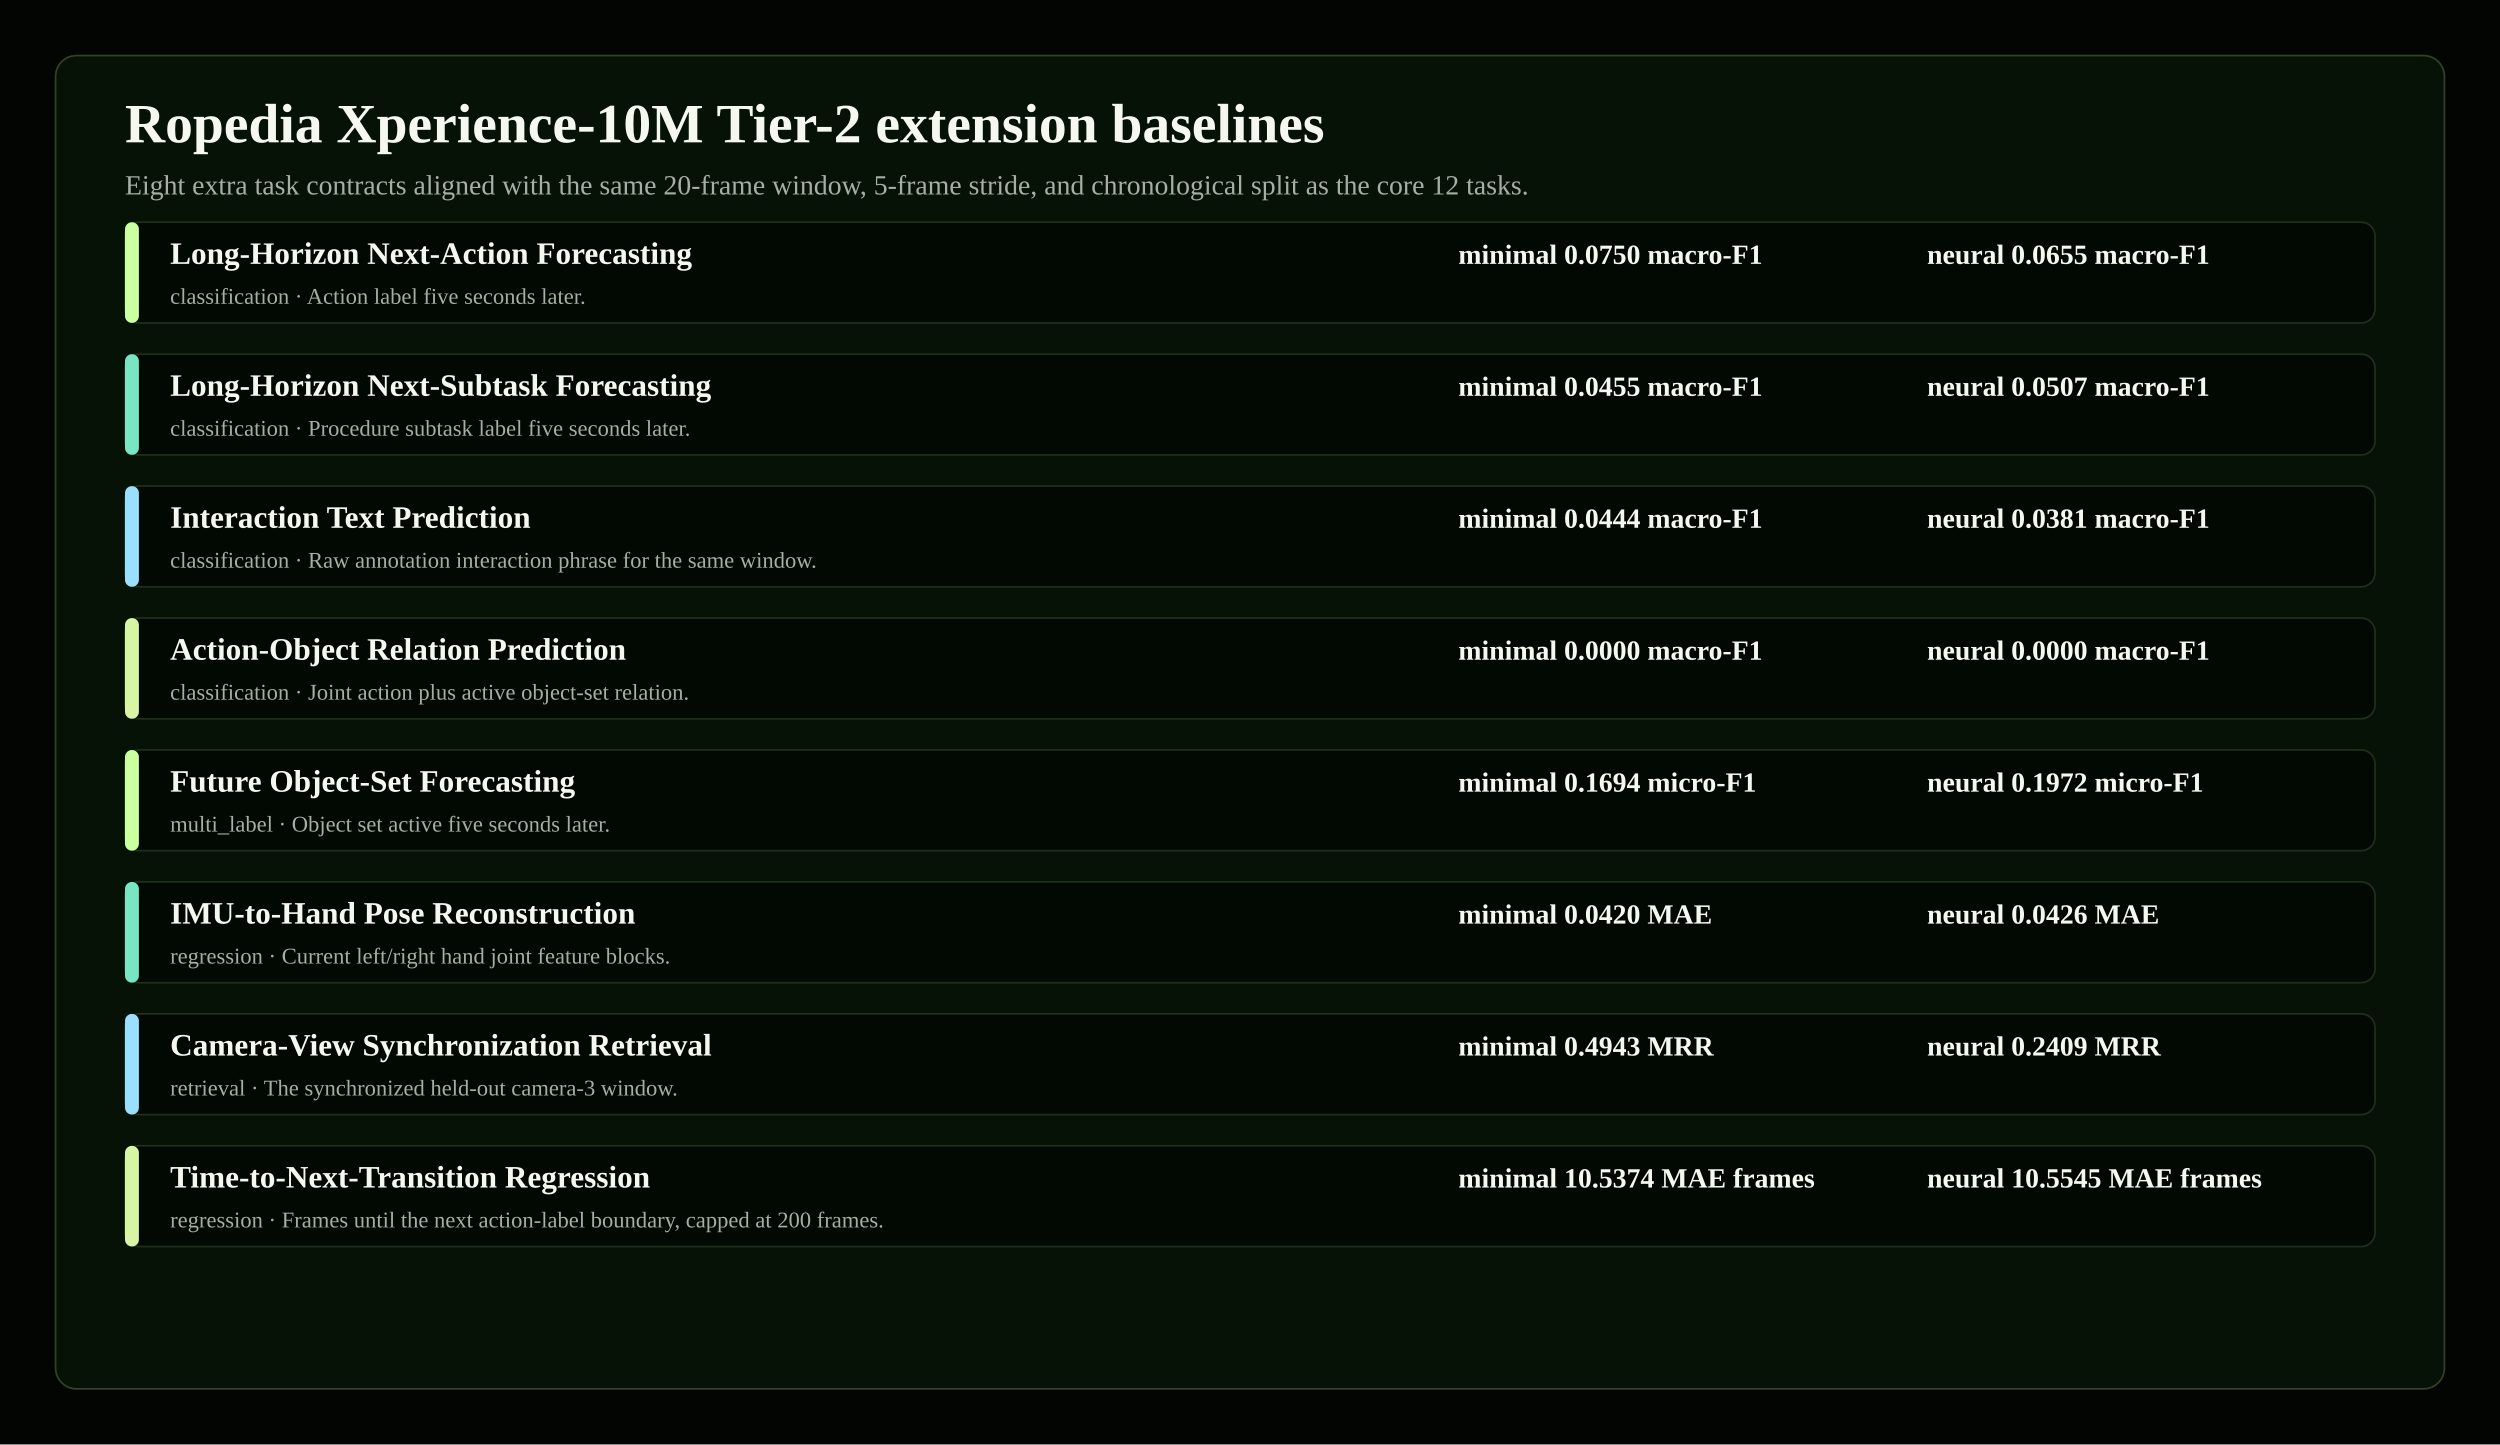
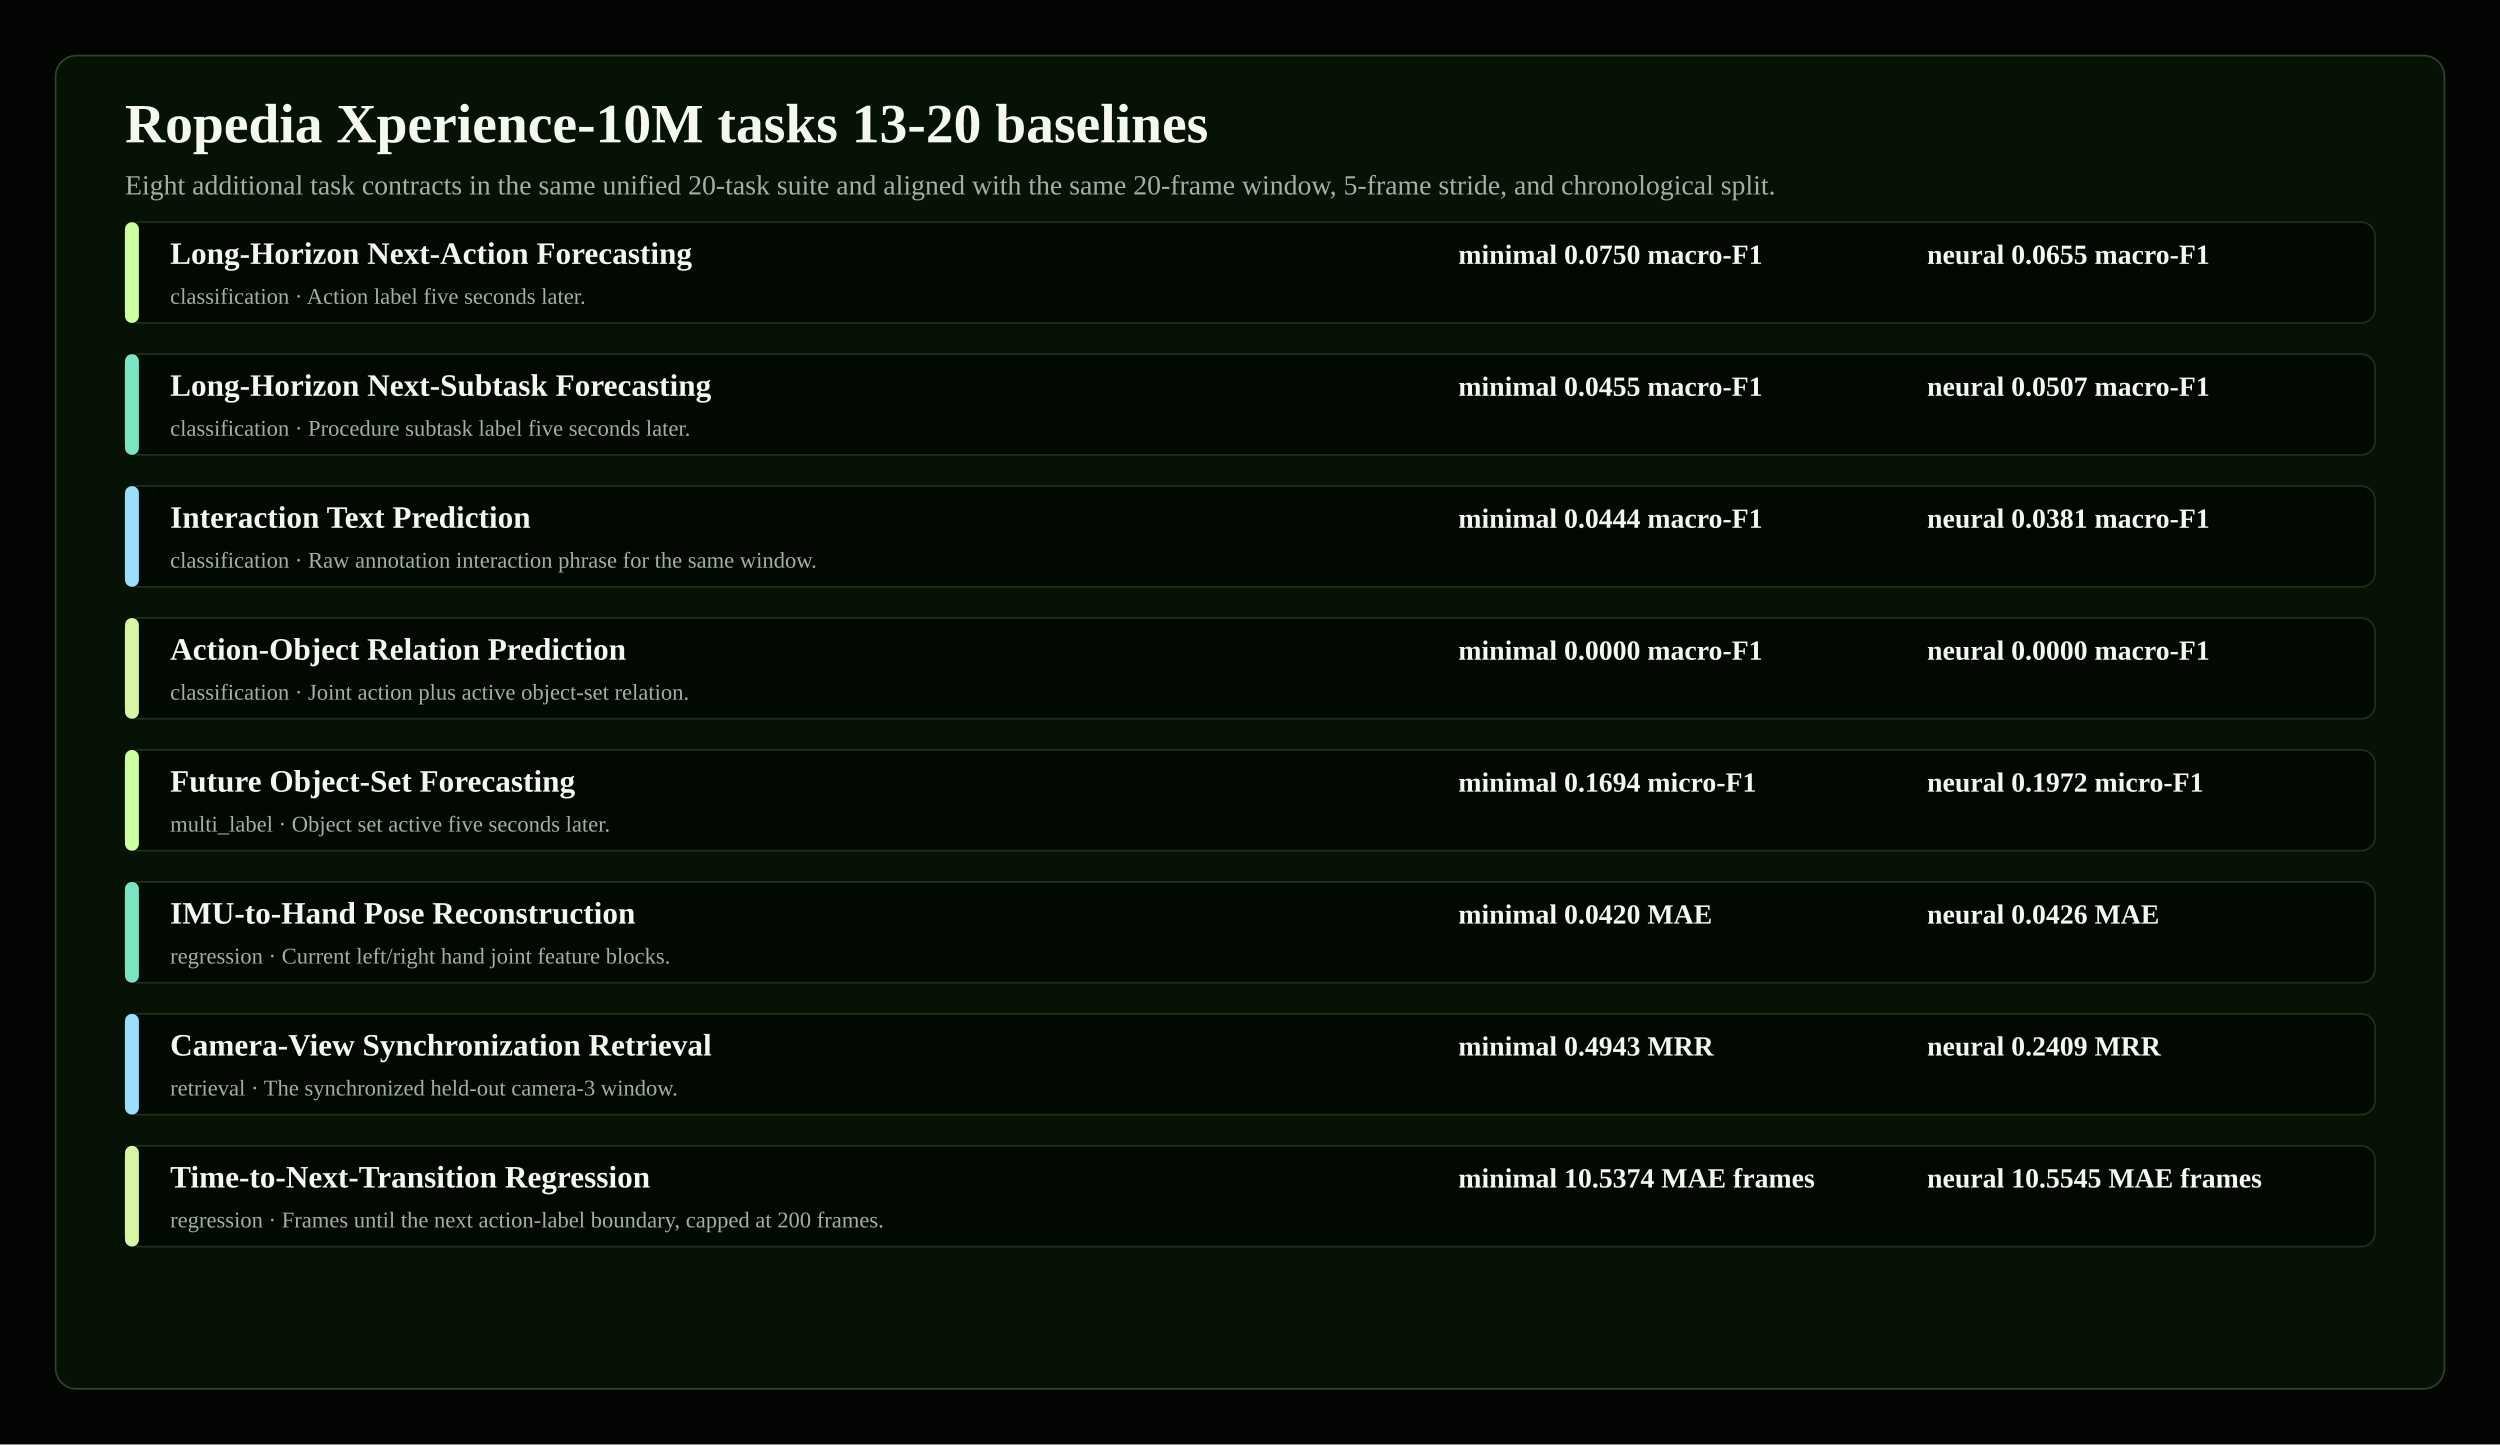
<svg xmlns="http://www.w3.org/2000/svg" width="1440" height="832" viewBox="0 0 1440 832">
  <rect width="100%" height="100%" fill="#020502" />
  <rect x="32" y="32" width="1376" height="768" rx="12" fill="#071207" stroke="#ccffa0" stroke-opacity="0.22" />
-   <text x="72" y="82" fill="#f4f8ef" font-size="32" font-weight="760">Ropedia Xperience-10M Tier-2 extension baselines</text>
-   <text x="72" y="112" fill="#a5afa2" font-size="16">Eight extra task contracts aligned with the same 20-frame window, 5-frame stride, and chronological split as the core 12 tasks.</text>
+   <text x="72" y="82" fill="#f4f8ef" font-size="32" font-weight="760">Ropedia Xperience-10M tasks 13-20 baselines</text>
+   <text x="72" y="112" fill="#a5afa2" font-size="16">Eight additional task contracts in the same unified 20-task suite and aligned with the same 20-frame window, 5-frame stride, and chronological split.</text>
  <rect x="72" y="128" width="1296" height="58" rx="8" fill="#020902" stroke="#ccffa0" stroke-opacity="0.14" />
  <rect x="72" y="128" width="8" height="58" rx="4" fill="#ccffa0" />
  <text x="98" y="152" fill="#f4f8ef" font-size="18" font-weight="720">Long-Horizon Next-Action Forecasting</text>
  <text x="98" y="175" fill="#a5afa2" font-size="13">classification · Action label five seconds later.</text>
  <text x="840" y="152" fill="#f4f8ef" font-size="16" font-weight="700">minimal 0.0750 macro-F1</text>
  <text x="1110" y="152" fill="#f4f8ef" font-size="16" font-weight="700">neural 0.0655 macro-F1</text>
  <rect x="72" y="204" width="1296" height="58" rx="8" fill="#020902" stroke="#ccffa0" stroke-opacity="0.14" />
  <rect x="72" y="204" width="8" height="58" rx="4" fill="#7ae5c3" />
  <text x="98" y="228" fill="#f4f8ef" font-size="18" font-weight="720">Long-Horizon Next-Subtask Forecasting</text>
  <text x="98" y="251" fill="#a5afa2" font-size="13">classification · Procedure subtask label five seconds later.</text>
  <text x="840" y="228" fill="#f4f8ef" font-size="16" font-weight="700">minimal 0.0455 macro-F1</text>
  <text x="1110" y="228" fill="#f4f8ef" font-size="16" font-weight="700">neural 0.0507 macro-F1</text>
  <rect x="72" y="280" width="1296" height="58" rx="8" fill="#020902" stroke="#ccffa0" stroke-opacity="0.14" />
  <rect x="72" y="280" width="8" height="58" rx="4" fill="#9bdfff" />
  <text x="98" y="304" fill="#f4f8ef" font-size="18" font-weight="720">Interaction Text Prediction</text>
  <text x="98" y="327" fill="#a5afa2" font-size="13">classification · Raw annotation interaction phrase for the same window.</text>
  <text x="840" y="304" fill="#f4f8ef" font-size="16" font-weight="700">minimal 0.0444 macro-F1</text>
  <text x="1110" y="304" fill="#f4f8ef" font-size="16" font-weight="700">neural 0.0381 macro-F1</text>
  <rect x="72" y="356" width="1296" height="58" rx="8" fill="#020902" stroke="#ccffa0" stroke-opacity="0.14" />
  <rect x="72" y="356" width="8" height="58" rx="4" fill="#d8f4a5" />
  <text x="98" y="380" fill="#f4f8ef" font-size="18" font-weight="720">Action-Object Relation Prediction</text>
  <text x="98" y="403" fill="#a5afa2" font-size="13">classification · Joint action plus active object-set relation.</text>
  <text x="840" y="380" fill="#f4f8ef" font-size="16" font-weight="700">minimal 0.0000 macro-F1</text>
  <text x="1110" y="380" fill="#f4f8ef" font-size="16" font-weight="700">neural 0.0000 macro-F1</text>
  <rect x="72" y="432" width="1296" height="58" rx="8" fill="#020902" stroke="#ccffa0" stroke-opacity="0.14" />
  <rect x="72" y="432" width="8" height="58" rx="4" fill="#ccffa0" />
  <text x="98" y="456" fill="#f4f8ef" font-size="18" font-weight="720">Future Object-Set Forecasting</text>
  <text x="98" y="479" fill="#a5afa2" font-size="13">multi_label · Object set active five seconds later.</text>
  <text x="840" y="456" fill="#f4f8ef" font-size="16" font-weight="700">minimal 0.1694 micro-F1</text>
  <text x="1110" y="456" fill="#f4f8ef" font-size="16" font-weight="700">neural 0.1972 micro-F1</text>
  <rect x="72" y="508" width="1296" height="58" rx="8" fill="#020902" stroke="#ccffa0" stroke-opacity="0.14" />
  <rect x="72" y="508" width="8" height="58" rx="4" fill="#7ae5c3" />
  <text x="98" y="532" fill="#f4f8ef" font-size="18" font-weight="720">IMU-to-Hand Pose Reconstruction</text>
  <text x="98" y="555" fill="#a5afa2" font-size="13">regression · Current left/right hand joint feature blocks.</text>
  <text x="840" y="532" fill="#f4f8ef" font-size="16" font-weight="700">minimal 0.0420 MAE</text>
  <text x="1110" y="532" fill="#f4f8ef" font-size="16" font-weight="700">neural 0.0426 MAE</text>
  <rect x="72" y="584" width="1296" height="58" rx="8" fill="#020902" stroke="#ccffa0" stroke-opacity="0.14" />
  <rect x="72" y="584" width="8" height="58" rx="4" fill="#9bdfff" />
  <text x="98" y="608" fill="#f4f8ef" font-size="18" font-weight="720">Camera-View Synchronization Retrieval</text>
  <text x="98" y="631" fill="#a5afa2" font-size="13">retrieval · The synchronized held-out camera-3 window.</text>
  <text x="840" y="608" fill="#f4f8ef" font-size="16" font-weight="700">minimal 0.4943 MRR</text>
  <text x="1110" y="608" fill="#f4f8ef" font-size="16" font-weight="700">neural 0.2409 MRR</text>
  <rect x="72" y="660" width="1296" height="58" rx="8" fill="#020902" stroke="#ccffa0" stroke-opacity="0.14" />
  <rect x="72" y="660" width="8" height="58" rx="4" fill="#d8f4a5" />
  <text x="98" y="684" fill="#f4f8ef" font-size="18" font-weight="720">Time-to-Next-Transition Regression</text>
  <text x="98" y="707" fill="#a5afa2" font-size="13">regression · Frames until the next action-label boundary, capped at 200 frames.</text>
  <text x="840" y="684" fill="#f4f8ef" font-size="16" font-weight="700">minimal 10.5374 MAE frames</text>
  <text x="1110" y="684" fill="#f4f8ef" font-size="16" font-weight="700">neural 10.5545 MAE frames</text>
</svg>
